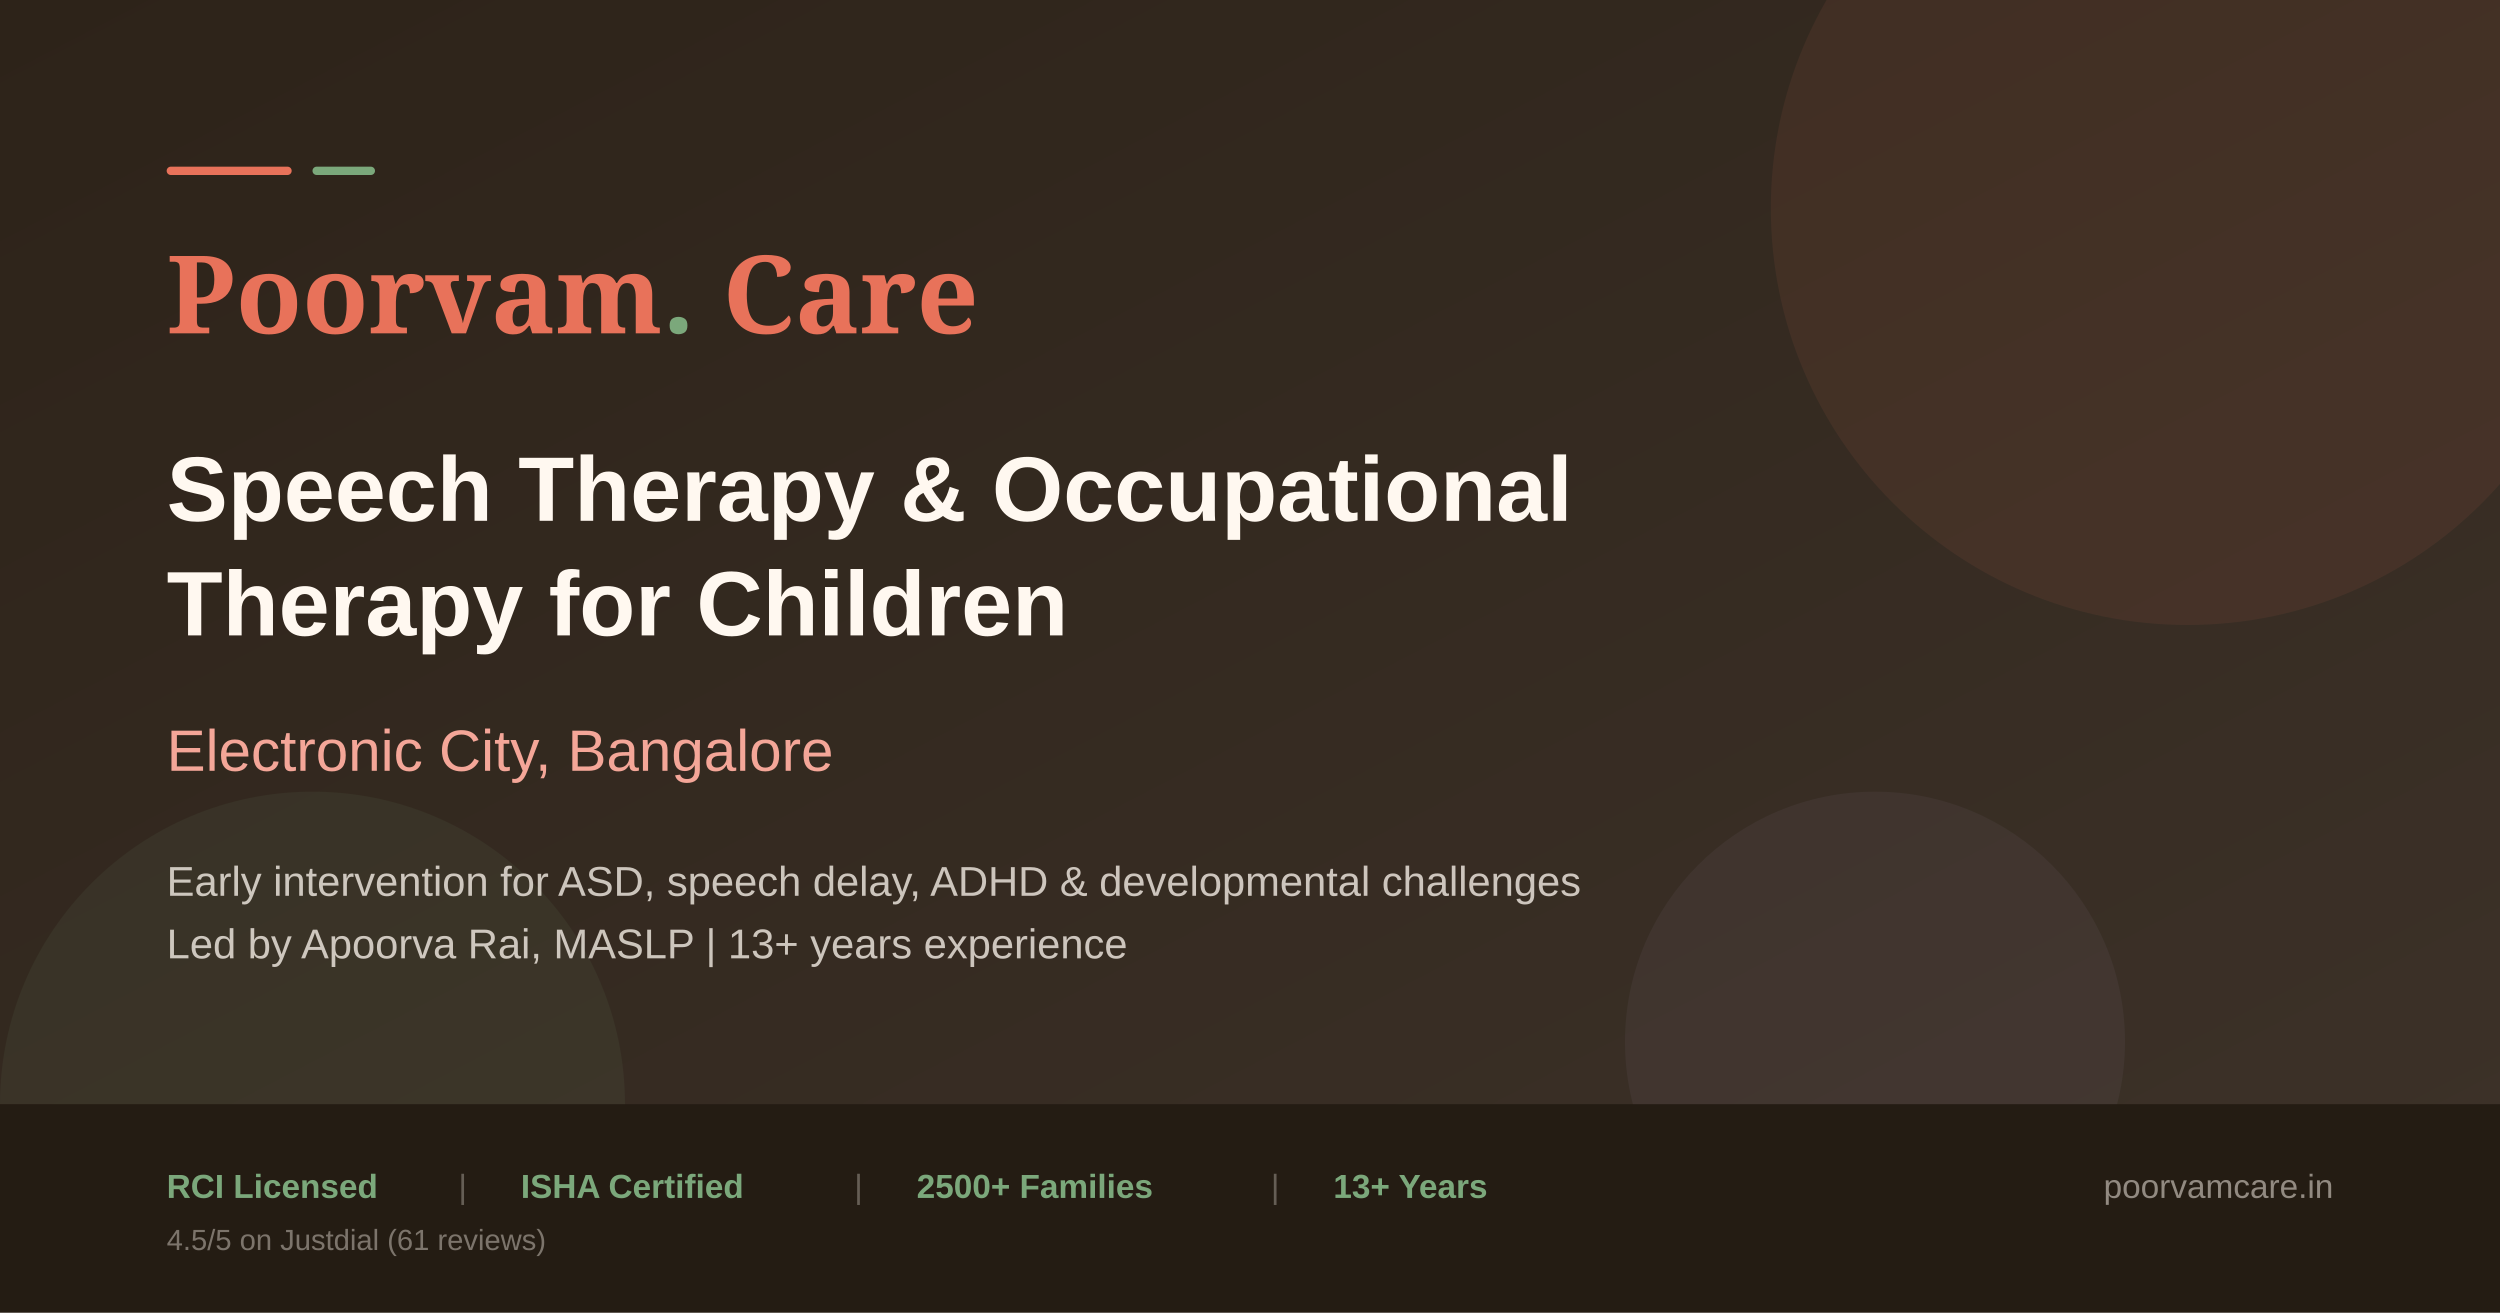
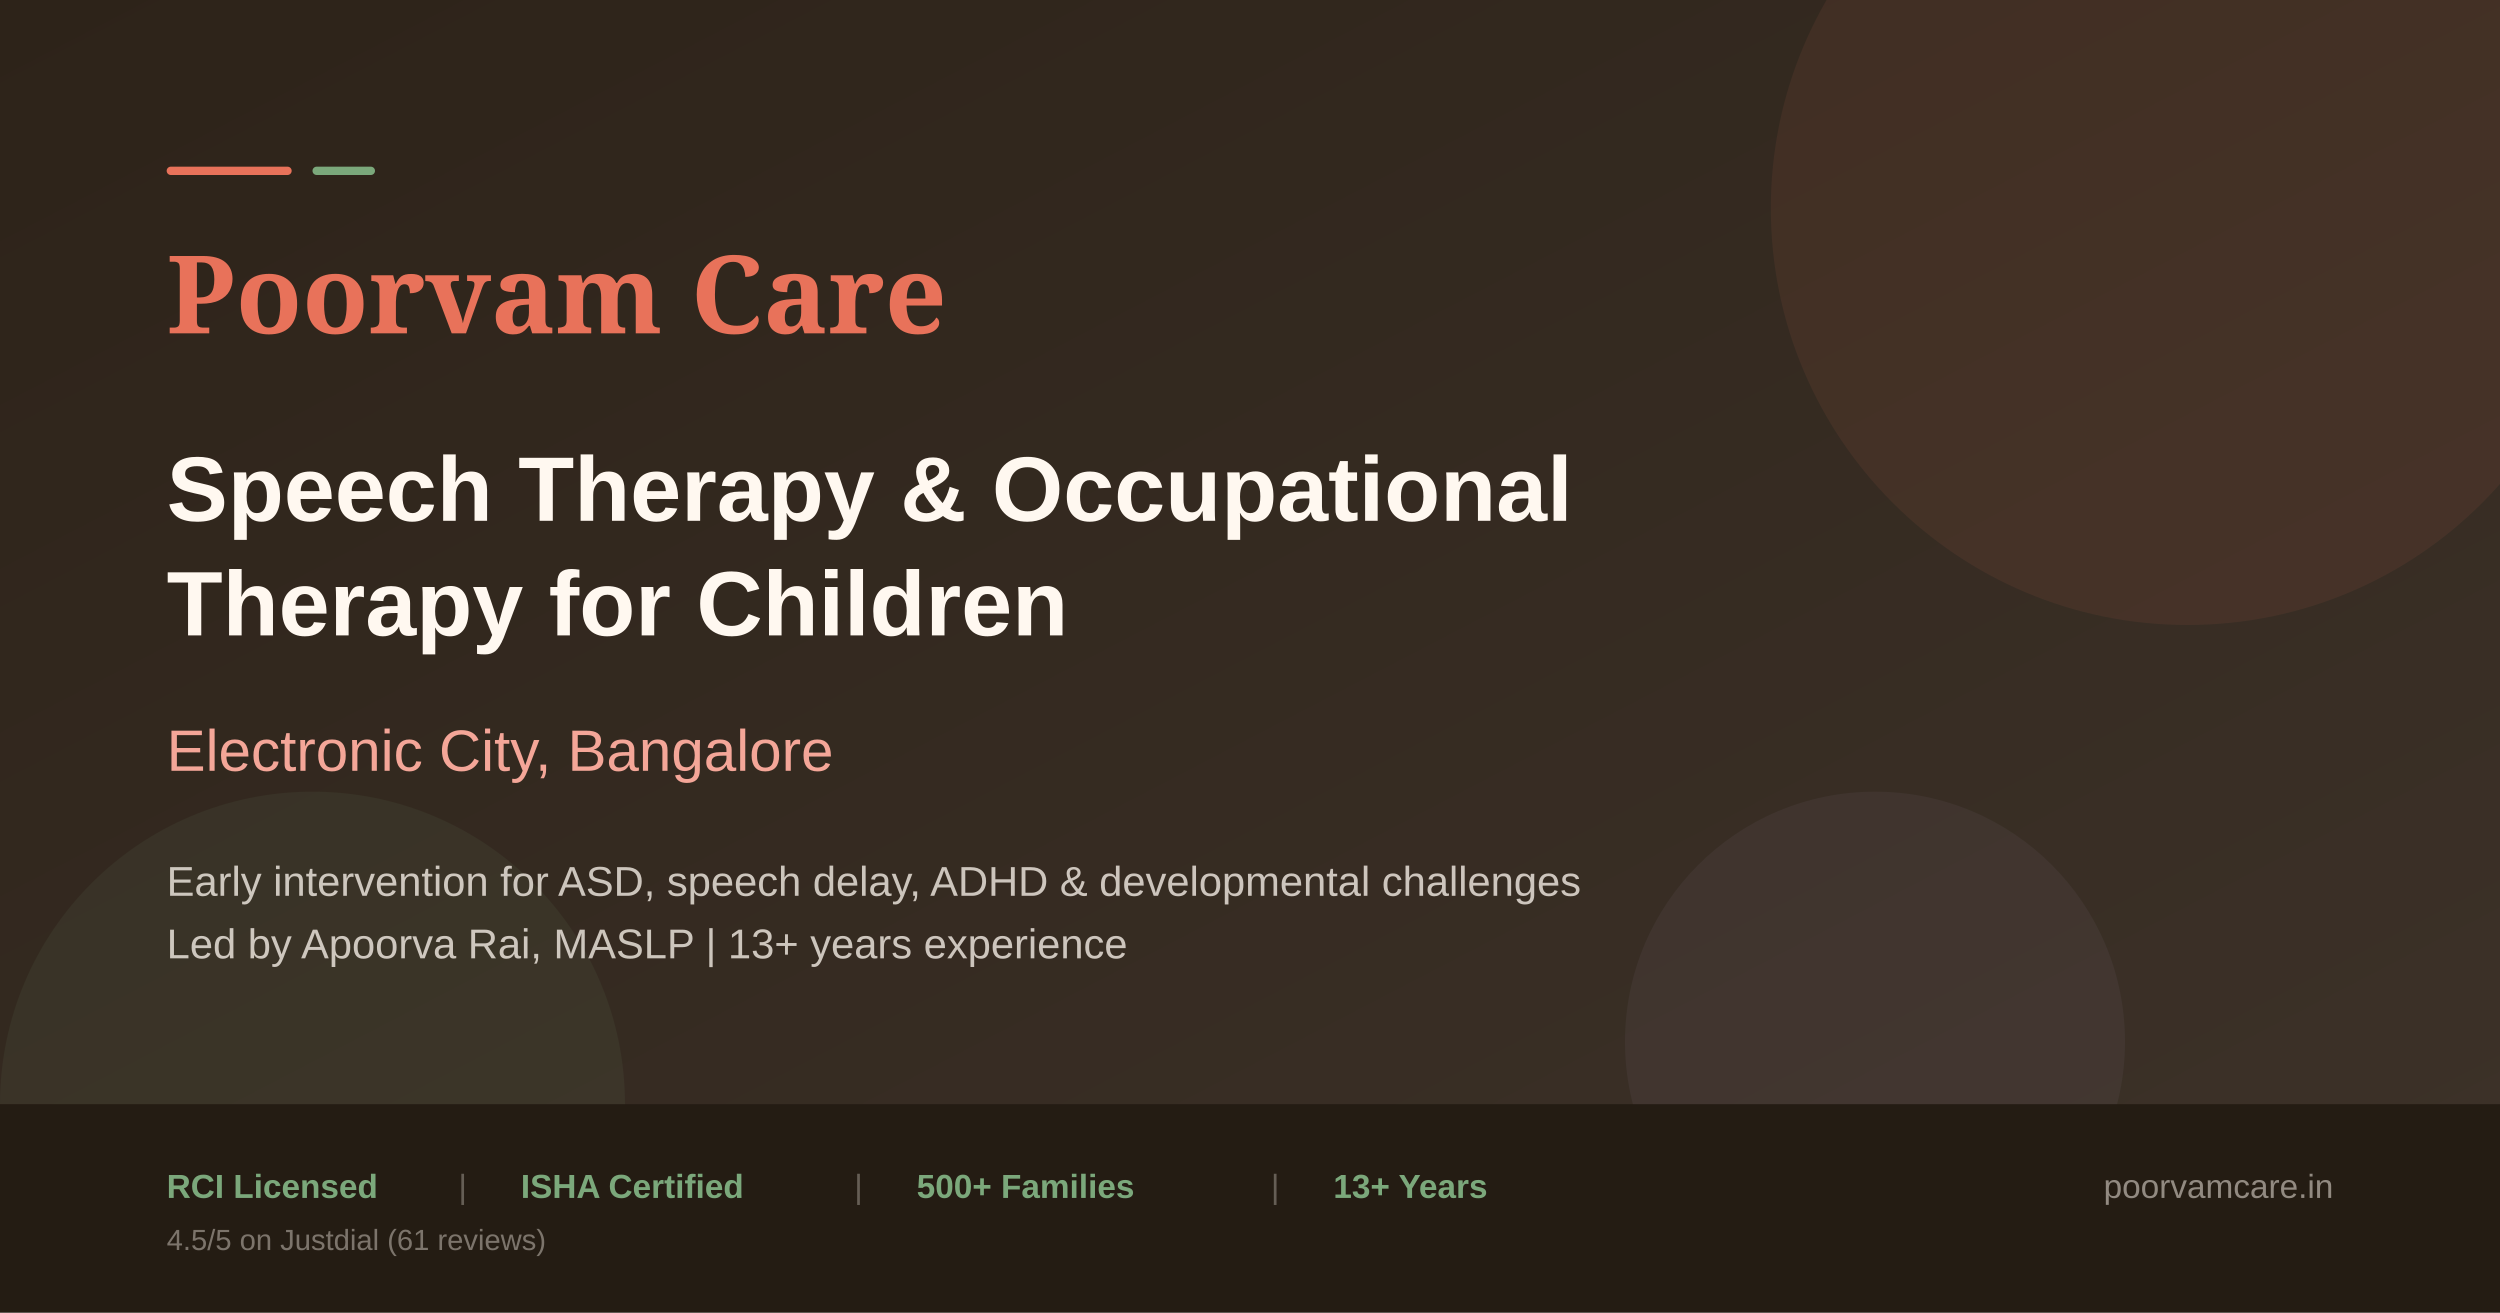
<svg xmlns="http://www.w3.org/2000/svg" width="1200" height="630">
  <defs>
    <linearGradient id="bg" x1="0%" y1="0%" x2="100%" y2="100%">
      <stop offset="0%" style="stop-color:#2D2319;stop-opacity:1" />
      <stop offset="100%" style="stop-color:#3D3229;stop-opacity:1" />
    </linearGradient>
    <linearGradient id="coral" x1="0%" y1="0%" x2="100%" y2="0%">
      <stop offset="0%" style="stop-color:#E8725A;stop-opacity:1" />
      <stop offset="100%" style="stop-color:#F4A698;stop-opacity:1" />
    </linearGradient>
  </defs>
  <rect width="1200" height="630" fill="url(#bg)" />
  <circle cx="1050" cy="100" r="200" fill="#E8725A" opacity="0.08" />
  <circle cx="150" cy="530" r="150" fill="#7BA87B" opacity="0.08" />
  <circle cx="900" cy="500" r="120" fill="#B8A9D4" opacity="0.06" />
  <rect x="80" y="80" width="60" height="4" rx="2" fill="#E8725A" />
  <rect x="150" y="80" width="30" height="4" rx="2" fill="#7BA87B" />
  <text x="80" y="160" font-family="Georgia, serif" font-size="52" font-weight="bold" fill="#E8725A">
-     Poorvam<tspan fill="#7BA87B">.</tspan> Care
+     Poorvam Care
  </text>
  <text x="80" y="250" font-family="Arial, Helvetica, sans-serif" font-size="44" font-weight="bold" fill="#FFF8F0">
    Speech Therapy &amp; Occupational
  </text>
  <text x="80" y="305" font-family="Arial, Helvetica, sans-serif" font-size="44" font-weight="bold" fill="#FFF8F0">
    Therapy for Children
  </text>
  <text x="80" y="370" font-family="Arial, Helvetica, sans-serif" font-size="28" fill="#F4A698">
    Electronic City, Bangalore
  </text>
  <text x="80" y="430" font-family="Arial, Helvetica, sans-serif" font-size="20" fill="#FFF8F0" opacity="0.75">
    Early intervention for ASD, speech delay, ADHD &amp; developmental challenges
  </text>
  <text x="80" y="460" font-family="Arial, Helvetica, sans-serif" font-size="20" fill="#FFF8F0" opacity="0.75">
    Led by Apoorva Rai, MASLP | 13+ years experience
  </text>
  <rect x="0" y="530" width="1200" height="100" fill="#241C13" />
  <text x="80" y="575" font-family="Arial, Helvetica, sans-serif" font-size="16" font-weight="bold" fill="#7BA87B">
    RCI Licensed
  </text>
  <text x="220" y="575" font-family="Arial, Helvetica, sans-serif" font-size="16" fill="#FFF8F0" opacity="0.3">|</text>
  <text x="250" y="575" font-family="Arial, Helvetica, sans-serif" font-size="16" font-weight="bold" fill="#7BA87B">
    ISHA Certified
  </text>
  <text x="410" y="575" font-family="Arial, Helvetica, sans-serif" font-size="16" fill="#FFF8F0" opacity="0.3">|</text>
  <text x="440" y="575" font-family="Arial, Helvetica, sans-serif" font-size="16" font-weight="bold" fill="#7BA87B">
-     2500+ Families
+     500+ Families
  </text>
  <text x="610" y="575" font-family="Arial, Helvetica, sans-serif" font-size="16" fill="#FFF8F0" opacity="0.3">|</text>
  <text x="640" y="575" font-family="Arial, Helvetica, sans-serif" font-size="16" font-weight="bold" fill="#7BA87B">
    13+ Years
  </text>
  <text x="1120" y="575" font-family="Arial, Helvetica, sans-serif" font-size="16" fill="#FFF8F0" opacity="0.5" text-anchor="end">
    poorvamcare.in
  </text>
  <text x="80" y="600" font-family="Arial, Helvetica, sans-serif" font-size="14" fill="#FFF8F0" opacity="0.4">
    4.5/5 on Justdial (61 reviews)
  </text>
</svg>
